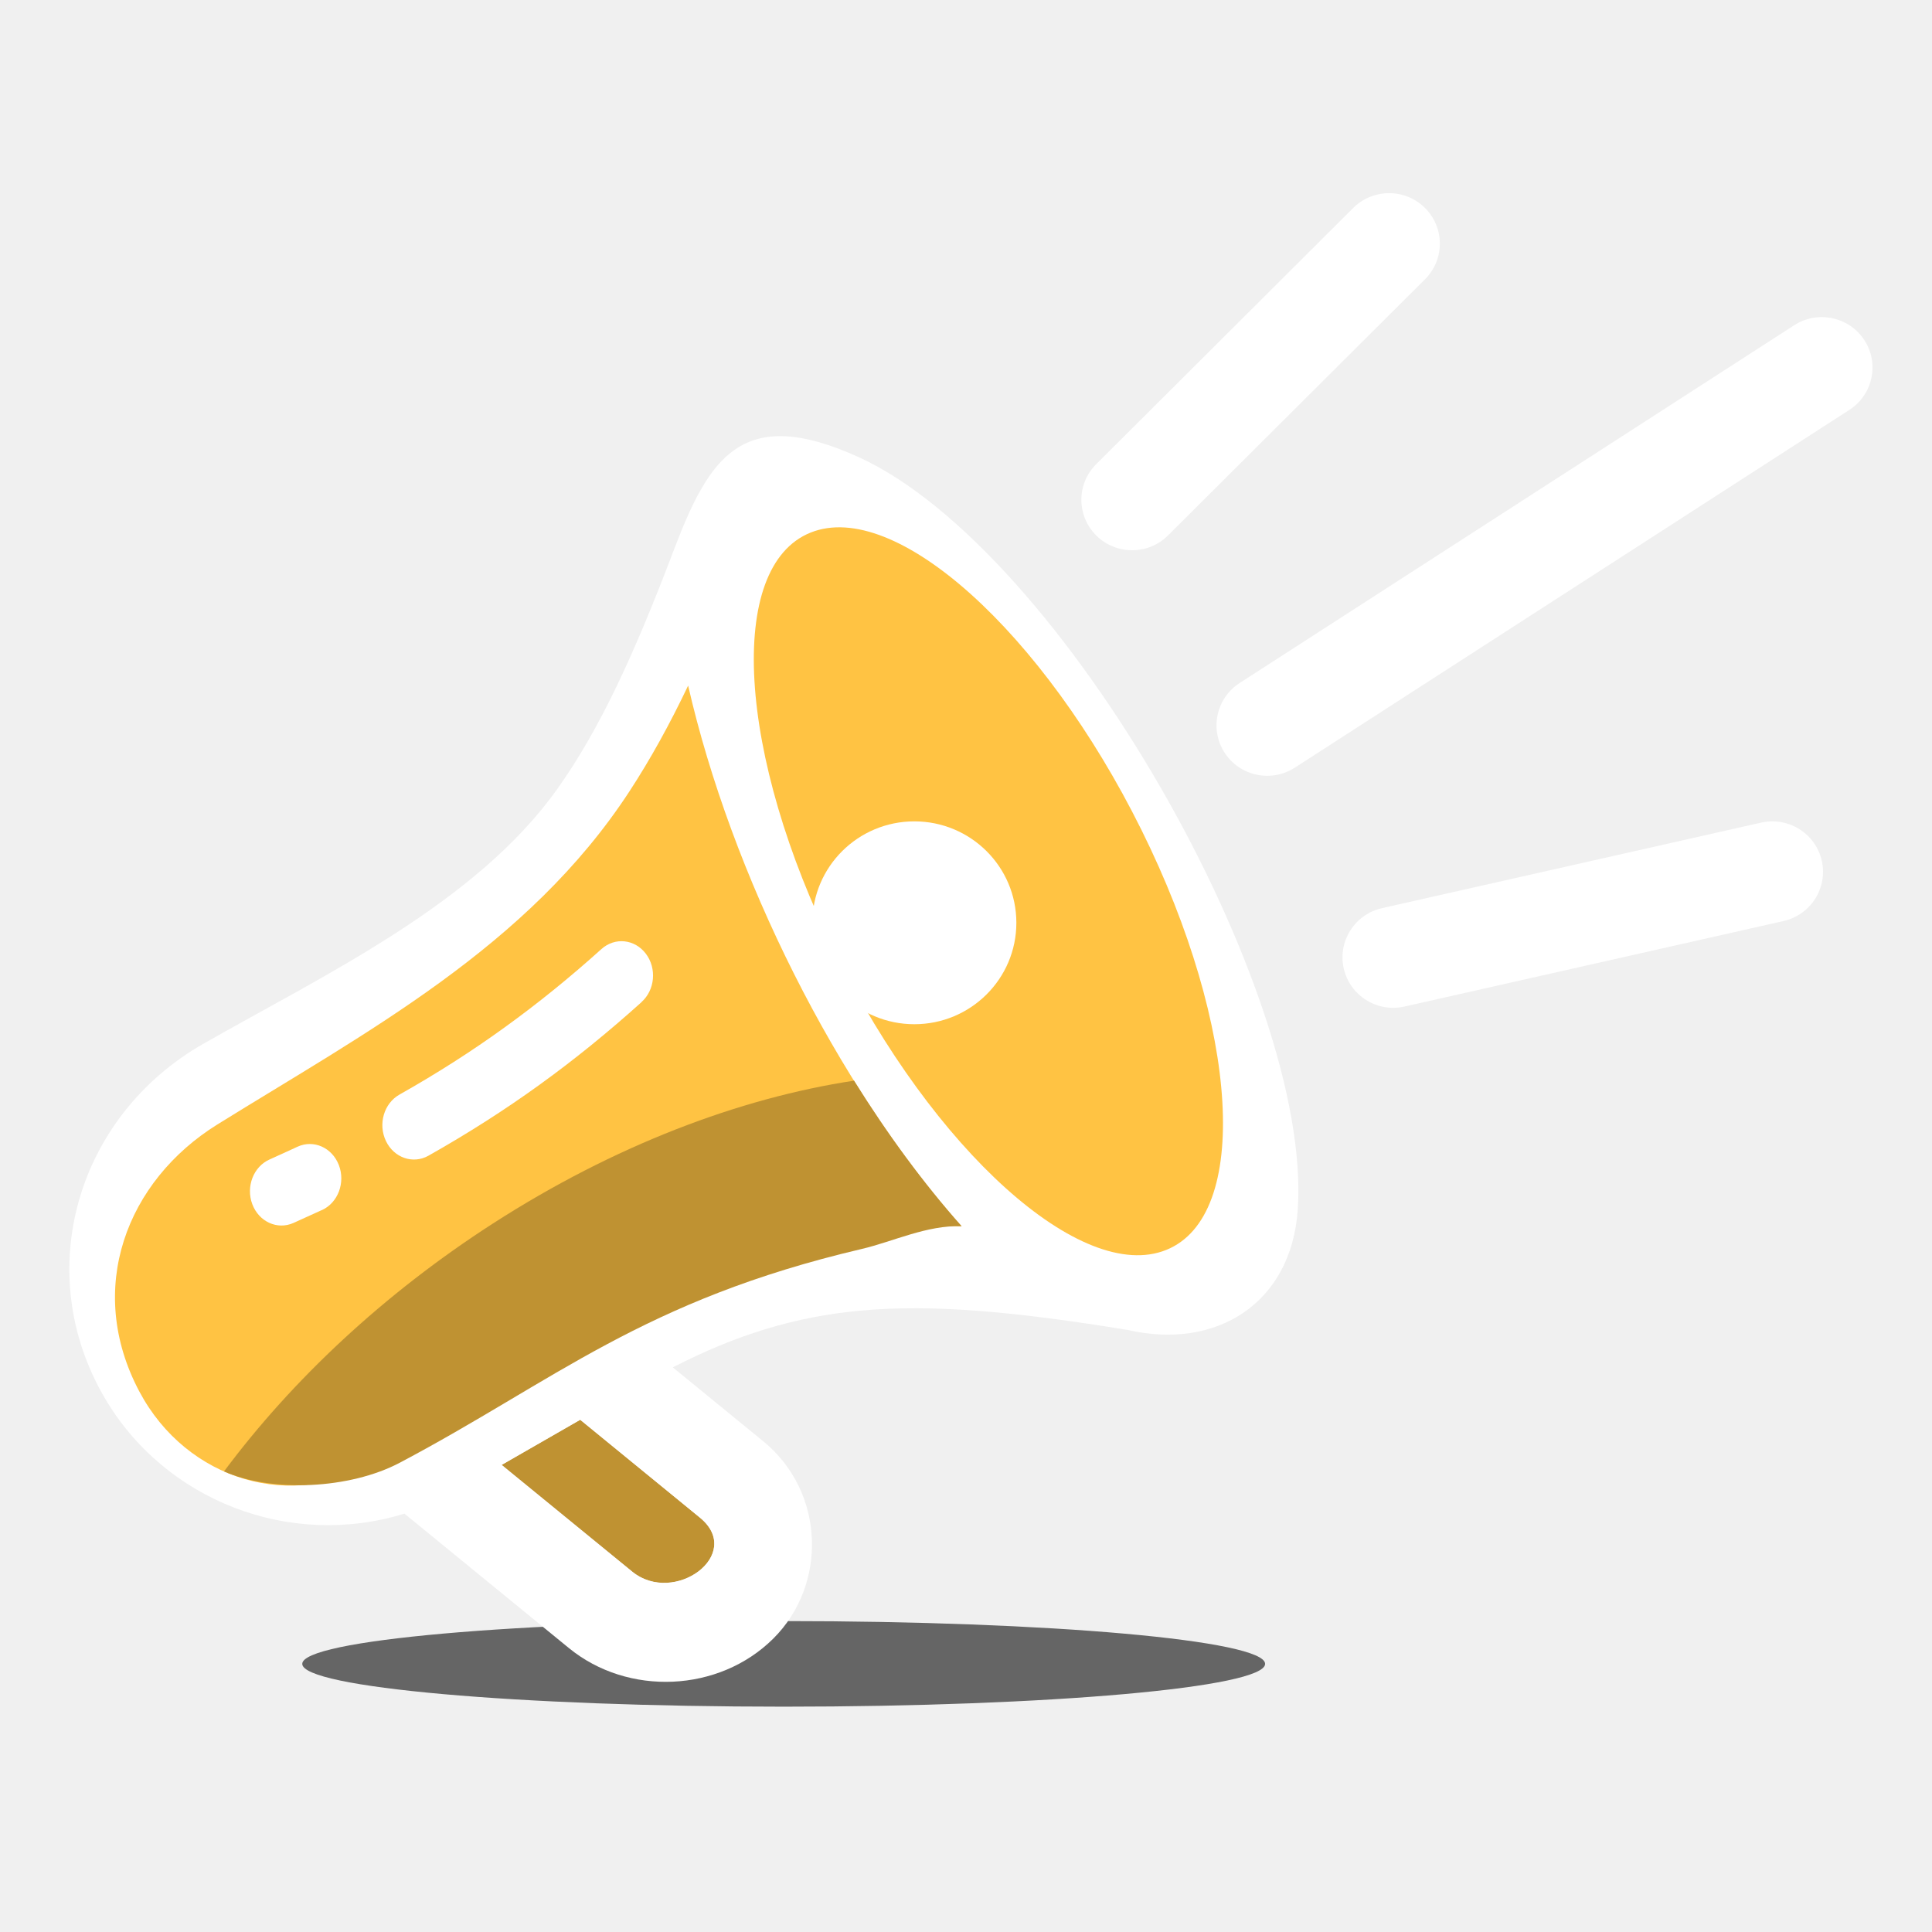
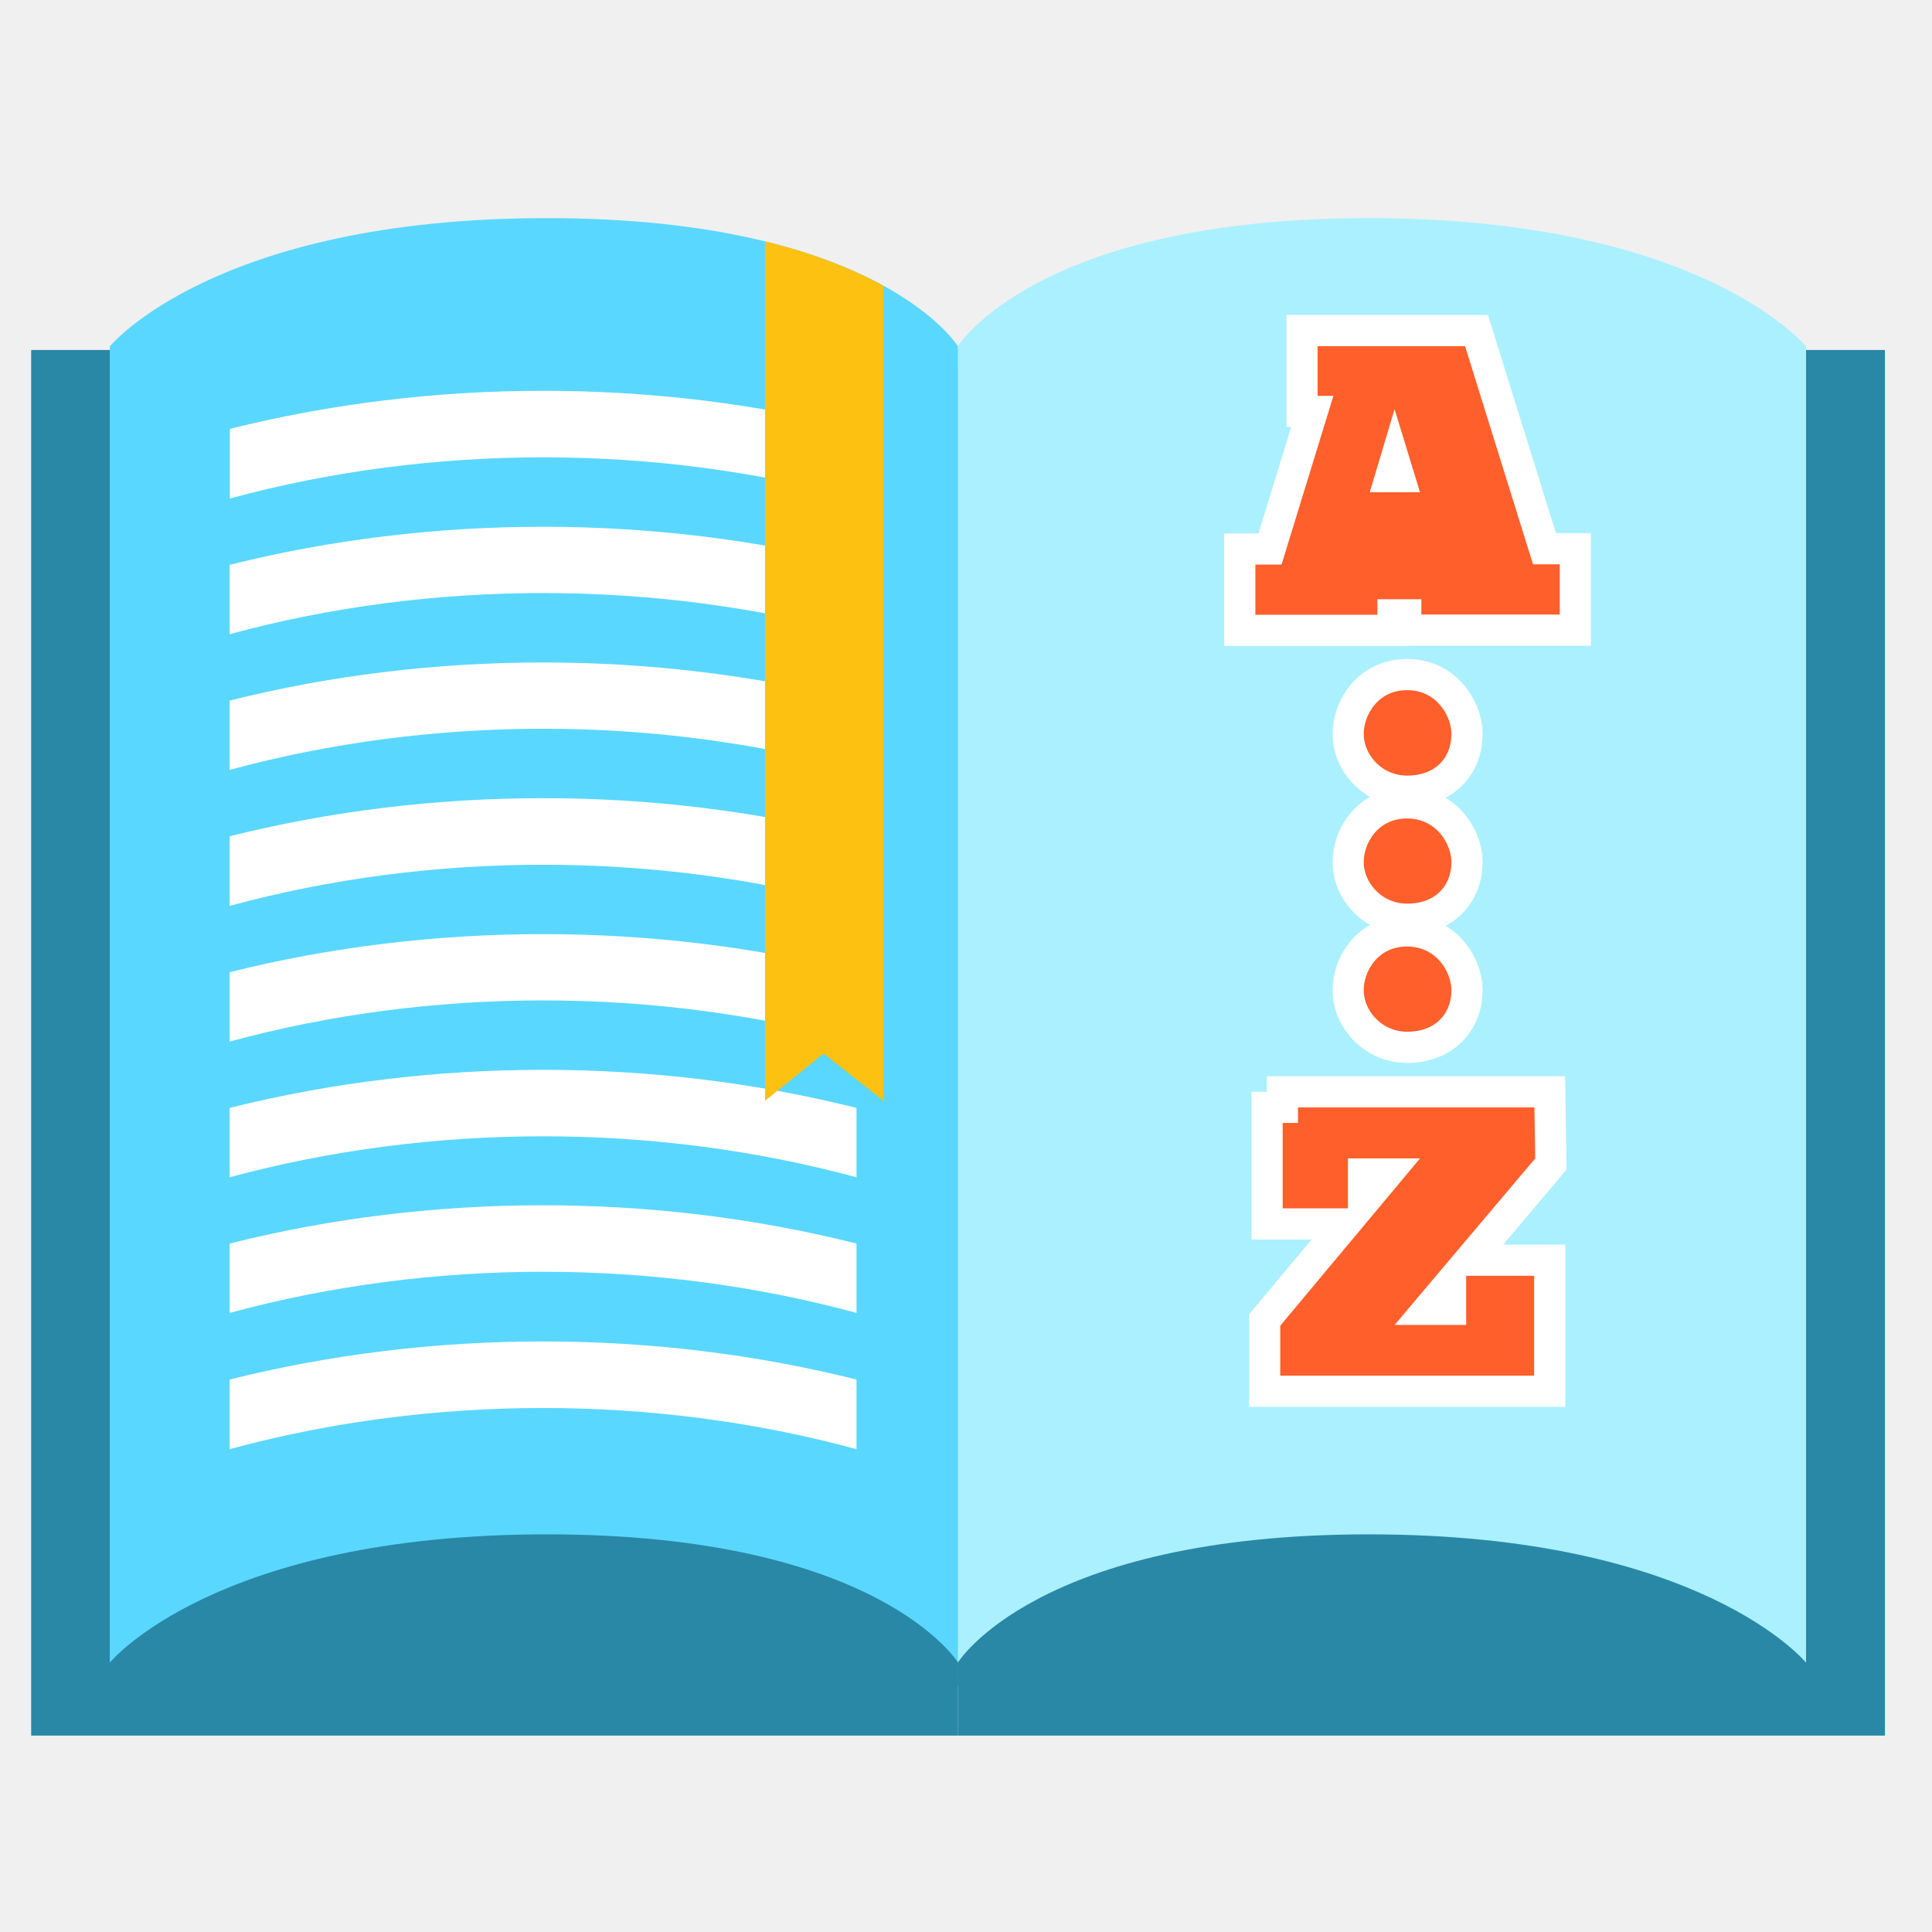
- <svg xmlns="http://www.w3.org/2000/svg" width="60" height="60" viewBox="0 0 60 60" fill="none">
-   <path fill-rule="evenodd" clip-rule="evenodd" d="M24.338 50.344C16.081 50.344 9.387 50.938 9.387 51.673C9.387 52.407 16.081 53.002 24.338 53.002C32.595 53.002 39.289 52.406 39.289 51.673C39.289 50.94 32.595 50.344 24.338 50.344Z" fill="#656565" />
-   <path d="M18.018 44.093L15.578 45.493L19.632 48.806C20.94 49.874 23.127 48.271 21.74 47.132L18.02 44.091L18.018 44.093Z" fill="#BF9232" />
-   <path d="M42.023 6.461L34.042 14.417C33.428 15.03 33.431 16.022 34.048 16.633C34.665 17.243 35.663 17.24 36.276 16.626L44.257 8.671C44.871 8.057 44.868 7.065 44.251 6.455C43.633 5.844 42.636 5.848 42.023 6.461Z" fill="white" />
-   <path d="M54.695 25.547L42.923 28.203C42.074 28.393 41.54 29.231 41.731 30.075C41.922 30.92 42.765 31.45 43.614 31.26L55.386 28.604C56.235 28.414 56.768 27.576 56.577 26.732C56.386 25.887 55.544 25.357 54.695 25.547Z" fill="white" />
-   <path d="M55.72 10.101L38.496 21.213C37.767 21.685 37.56 22.655 38.034 23.38C38.508 24.105 39.483 24.311 40.212 23.84L57.436 12.728C58.165 12.257 58.372 11.286 57.898 10.561C57.425 9.836 56.449 9.63 55.72 10.101Z" fill="white" />
-   <path fill-rule="evenodd" clip-rule="evenodd" d="M26.677 14.202C23.05 12.546 22.02 14.209 20.927 17.081C19.714 20.277 18.633 22.648 17.292 24.524C14.755 28.074 10.077 30.27 6.317 32.415C2.4 34.649 0.964 39.472 3.236 43.387C5.107 46.608 9 48.108 12.56 47.007L17.667 51.182C19.504 52.684 22.331 52.563 24.016 50.887C25.701 49.211 25.628 46.331 23.701 44.758L20.894 42.465C22.884 41.441 24.699 40.894 26.686 40.706C28.995 40.488 31.611 40.747 35.023 41.303C37.762 41.934 40.104 40.493 40.303 37.562C40.76 30.779 32.969 17.078 26.677 14.202ZM21.738 47.133C23.127 48.273 20.939 49.877 19.63 48.807L15.578 45.495L18.018 44.092L21.738 47.133ZM36.821 38.225C36.933 38.099 37.033 37.96 37.124 37.806C37.056 37.996 36.953 38.133 36.821 38.225Z" fill="white" />
-   <path d="M21.373 21.287C20.802 22.487 20.203 23.573 19.545 24.581C16.392 29.409 11.368 32.054 6.751 34.921C3.934 36.672 2.634 40.022 4.326 43.212C5.8 45.992 9.124 46.968 11.678 45.362C16.413 42.387 21.164 38.756 26.75 38.178C27.751 38.075 28.779 38.047 29.86 38.083C25.974 33.713 22.711 27.151 21.37 21.289L21.373 21.287ZM10.001 37.577C9.7 37.715 9.412 37.847 9.111 37.981C8.61 38.203 8.039 37.941 7.835 37.396C7.631 36.851 7.873 36.229 8.373 36.008C8.663 35.879 8.951 35.744 9.241 35.612C9.739 35.383 10.313 35.638 10.523 36.181C10.733 36.725 10.498 37.35 10.001 37.579V37.577ZM19.925 31.121C18.878 32.062 17.835 32.91 16.752 33.691C15.665 34.476 14.529 35.201 13.305 35.892C12.825 36.162 12.232 35.956 11.984 35.432C11.735 34.908 11.925 34.263 12.407 33.993C13.563 33.34 14.638 32.655 15.67 31.908C16.708 31.159 17.699 30.355 18.679 29.473C19.097 29.098 19.714 29.164 20.058 29.619C20.402 30.074 20.341 30.746 19.923 31.119L19.925 31.121Z" fill="#FFC343" />
-   <path d="M15.313 37.994C11.905 40.189 9.063 42.868 6.957 45.696C8.447 46.356 10.865 46.246 12.416 45.426C17.226 42.883 19.956 40.384 26.76 38.788C27.739 38.559 28.781 38.044 29.864 38.081C28.681 36.751 27.555 35.217 26.523 33.561C22.958 34.103 19.064 35.579 15.313 37.994Z" fill="#BF9232" />
-   <path fill-rule="evenodd" clip-rule="evenodd" d="M25.176 16.539C22.549 17.59 22.893 23.431 25.941 29.582C28.99 35.734 33.589 39.871 36.215 38.819C38.842 37.768 38.498 31.928 35.45 25.776C32.401 19.622 27.802 15.489 25.176 16.539Z" fill="#FFC343" />
-   <path d="M28.396 31.808C30.145 31.808 31.564 30.398 31.564 28.658C31.564 26.918 30.145 25.508 28.396 25.508C26.647 25.508 25.229 26.918 25.229 28.658C25.229 30.398 26.647 31.808 28.396 31.808Z" fill="white" />
+ <svg xmlns="http://www.w3.org/2000/svg" width="62" height="62" viewBox="0 0 62 62" fill="none">
+   <path d="M30.745 11.232H1V55.697H30.745V11.232Z" fill="#2988A6" />
+   <path d="M30.746 11.793H2.726V54.12H30.746V11.793Z" fill="#2988A6" />
+   <path d="M60.49 11.232H30.745V55.697H60.49V11.232Z" fill="#2988A6" />
+   <path d="M58.764 11.793H30.745V54.12H58.764V11.793Z" fill="#2988A6" />
+   <path d="M17.551 7C6.879 7 3.523 11.118 3.523 11.118V53.357C3.523 53.357 6.879 49.239 17.551 49.239C28.222 49.239 30.745 53.357 30.745 53.357V11.118C30.745 11.118 28.222 7 17.551 7Z" fill="#5AD7FE" />
+   <path d="M43.931 7C54.602 7 57.958 11.118 57.958 11.118V53.357C57.958 53.357 54.602 49.239 43.931 49.239C33.259 49.239 30.736 53.357 30.736 53.357V11.118C30.736 11.118 33.259 7 43.931 7Z" fill="#ABF0FF" />
+   <path d="M27.494 15.997V13.763C20.984 12.134 13.887 12.134 7.377 13.763V15.997C13.861 14.236 21.01 14.236 27.494 15.997Z" fill="white" />
+   <path d="M7.369 18.127V20.352C13.853 18.591 21.002 18.591 27.486 20.352V18.127C20.976 16.497 13.879 16.497 7.369 18.127Z" fill="white" />
+   <path d="M7.369 22.482V24.707C13.853 22.946 21.002 22.946 27.486 24.707V22.482C20.976 20.852 13.879 20.852 7.369 22.482Z" fill="white" />
+   <path d="M7.369 26.837V29.071C13.853 27.31 21.002 27.31 27.486 29.071V26.837C20.976 25.207 13.879 25.207 7.369 26.837Z" fill="white" />
+   <path d="M7.369 31.199V33.425C13.853 31.664 21.002 31.664 27.486 33.425V31.199C20.976 29.57 13.879 29.57 7.369 31.199Z" fill="white" />
+   <path d="M7.369 35.554V37.78C13.853 36.027 21.002 36.027 27.486 37.78V35.554C20.976 33.925 13.879 33.925 7.369 35.554Z" fill="white" />
+   <path d="M7.369 39.907V42.133C13.853 40.372 21.002 40.372 27.486 42.133V39.907C20.976 38.269 13.879 38.269 7.369 39.907Z" fill="white" />
+   <path d="M7.369 44.271V46.505C13.853 44.744 21.002 44.744 27.486 46.505V44.271C20.976 42.641 13.879 42.641 7.369 44.271Z" fill="white" />
+   <path d="M24.551 7.745V35.326L26.426 33.81L28.353 35.326V9.173C27.433 8.665 26.189 8.148 24.551 7.745Z" fill="#FDC112" />
+   <path d="M47.077 23.558C47.077 22.711 46.392 21.648 45.157 21.648C43.916 21.648 43.264 22.693 43.264 23.558C43.264 24.483 44.058 25.39 45.157 25.39C45.732 25.39 46.223 25.203 46.571 24.852C46.916 24.504 47.077 24.038 47.077 23.558Z" fill="#FF5F2B" stroke="white" />
+   <path d="M47.077 27.668C47.077 26.827 46.39 25.766 45.157 25.766C43.919 25.766 43.264 26.798 43.264 27.668C43.264 28.592 44.058 29.499 45.157 29.499C45.732 29.499 46.223 29.312 46.57 28.961C46.915 28.613 47.077 28.147 47.077 27.668Z" fill="#FF5F2B" stroke="white" />
+   <path d="M47.077 31.777C47.077 30.937 46.39 29.875 45.157 29.875C43.919 29.875 43.264 30.907 43.264 31.777C43.264 32.702 44.058 33.609 45.157 33.609C45.732 33.609 46.223 33.422 46.57 33.071C46.915 32.723 47.077 32.257 47.077 31.777Z" fill="#FF5F2B" stroke="white" />
+   <path d="M41.783 13.203H42.114L40.757 17.618H40.286H39.786V18.118V19.73V20.23H40.286H44.202H44.702V19.73H45.113V20.221H50.055H50.555V19.721V18.109V17.609H50.055H49.564L47.492 10.96L47.382 10.608H47.014H42.283H41.783V11.108V12.703V13.203ZM44.893 15.296H44.628L44.759 14.858L44.893 15.296Z" fill="#FF5F2B" stroke="white" />
+   <path d="M49.741 35.528L49.733 35.036H49.241H41.663H41.163H41.154V35.536H40.663V38.777V39.277H41.163H43.161L40.7 42.224L40.584 42.364V42.545V44.148V44.648H41.084H49.232H49.732V44.148V40.941V40.441H49.232H47.163L49.649 37.497L49.77 37.353L49.767 37.166L49.741 35.528ZM44.501 37.674L43.757 38.565V37.674H44.501ZM45.831 42.019L46.55 41.167V42.019H45.831Z" fill="#FF5F2B" stroke="white" />
</svg>
